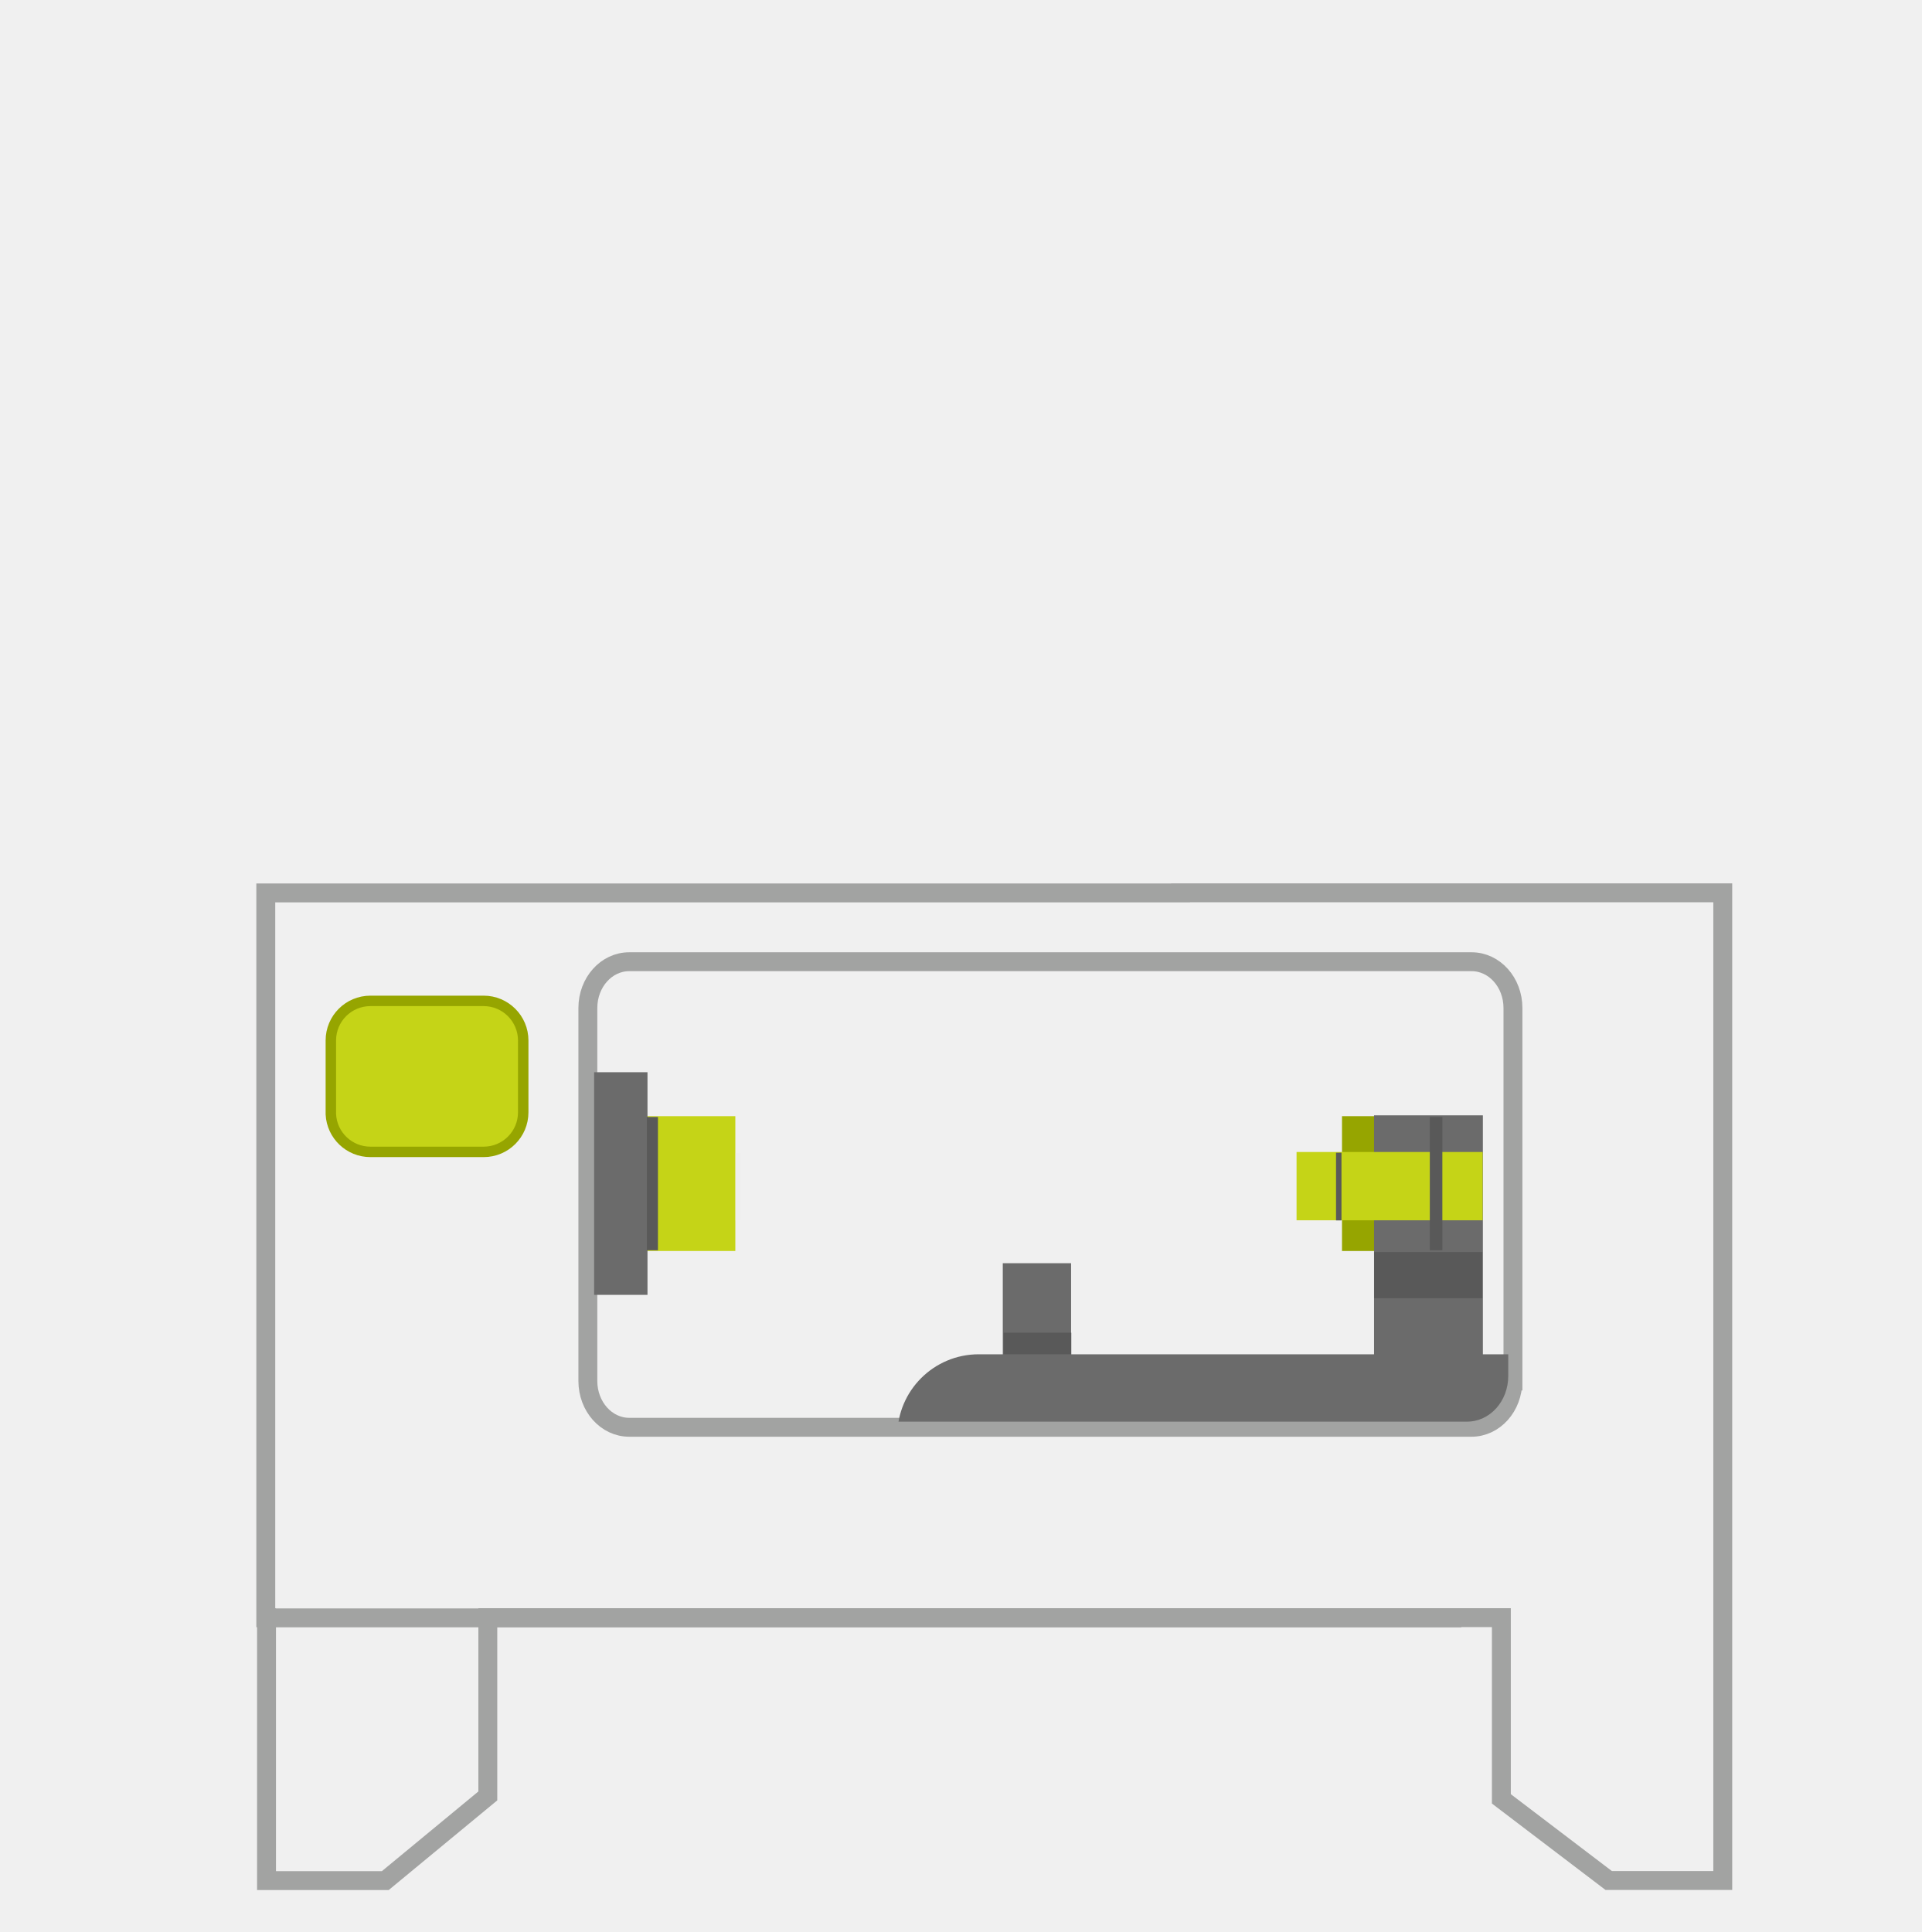
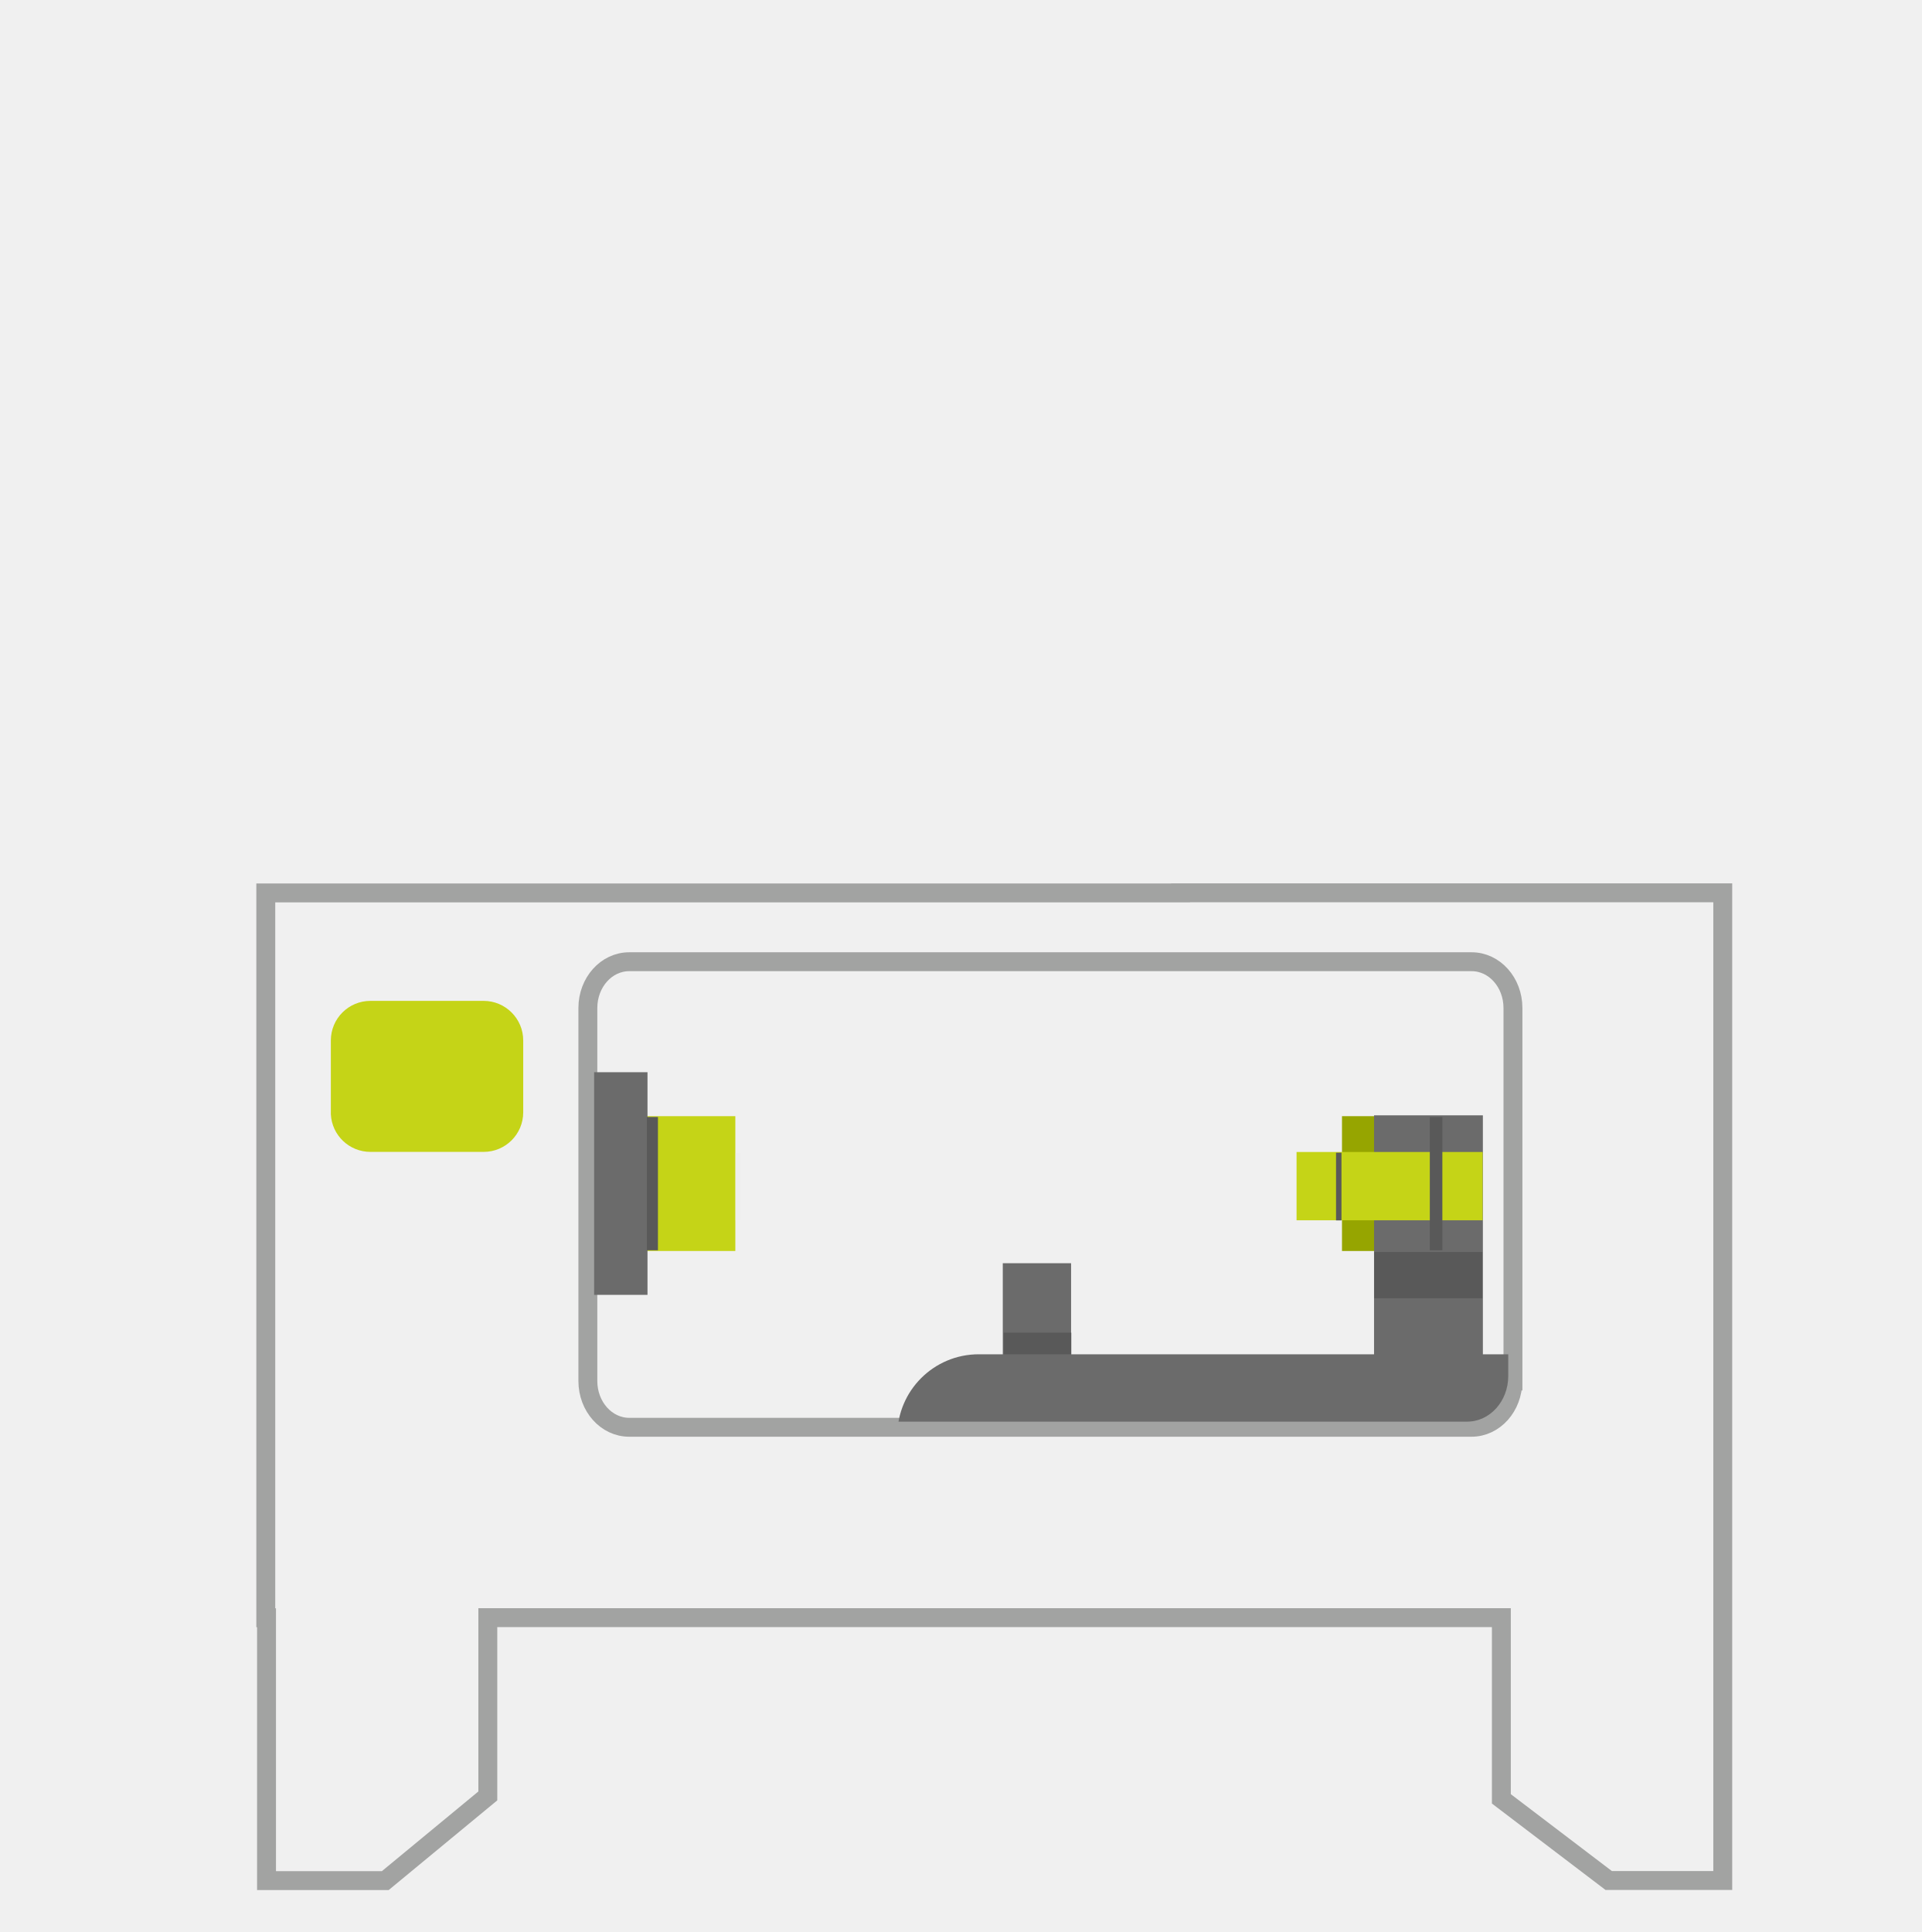
<svg xmlns="http://www.w3.org/2000/svg" id="Layer_1" version="1.1" viewBox="0 0 184 185">
  <defs>
    <style>
      .st0 {
        mask: url(#mask);
      }

      .st1 {
        fill: #96a500;
      }

      .st2 {
        fill: #595959;
      }

      .st3 {
        fill: none;
        stroke: #a2a3a2;
        stroke-miterlimit: 10;
        stroke-width: 1.81px;
      }

      .st4, .st5 {
        fill: #c5d417;
      }

      .st6 {
        fill: #fff;
      }

      .st7 {
        fill: #6b6b6b;
      }

      .st5 {
-         stroke: #96a500;
+        
      }

      .st8 {
        fill: #eee;
      }
    </style>
    <mask id="mask" x="56.29" y="92.09" width="118.61" height="53.17" maskUnits="userSpaceOnUse">
      <g id="mask0_2630_711">
        <path class="st6" d="M144.42,131.76c0,2.42-1.76,4.37-3.94,4.37H60.23c-2.17,0-3.94-1.96-3.94-4.37v-35.3c0-2.42,1.76-4.37,3.94-4.37h80.25c2.17,0,3.94,1.96,3.94,4.37v35.3Z" />
      </g>
    </mask>
  </defs>
  <path class="st7" d="M96.02,136.66h6.54v-15.7h-6.54v15.7Z" />
  <path class="st2" d="M96.1,127.61v2.54h6.48v-2.54h-6.48Z" />
  <path class="st3" d="M113.05,85.5H25.45v69.41h.07v25.17h11.37l9.82-8.11v-17.07h97.05v17.35l10.28,7.82h10.92v-94.58h-51.91ZM144.86,132.24c0,2.45-1.77,4.43-3.96,4.43H60.25c-2.19,0-3.96-1.98-3.96-4.43v-35.72c0-2.45,1.77-4.43,3.96-4.43h80.66c2.19,0,3.96,1.98,3.96,4.43v35.72Z" />
  <path class="st4" d="M59.83,106.88v12.91h10.58v-12.91h-10.58Z" />
  <path class="st7" d="M56.89,102.67v21.32h5.11v-21.32h-5.11Z" />
  <path class="st8" d="M70.9,110.38h-.46v6.48h.46v-6.48Z" />
  <path class="st2" d="M63,106.96h-1.06v12.76h1.06v-12.76Z" />
  <path class="st1" d="M128.5,106.88v12.91h12.01v-12.91h-12.01Z" />
  <path class="st7" d="M131.57,106.8v25.95h10.42v-25.95h-10.42Z" />
  <path class="st4" d="M124.15,110.31v6.54h17.82v-6.54h-17.82Z" />
  <path class="st2" d="M127.93,116.86h.52v-6.48h-.52v6.48Z" />
  <path class="st2" d="M136.91,119.72h1.2v-12.76h-1.2v12.76Z" />
  <path class="st2" d="M131.58,119.89v4.42h10.36v-4.42h-10.36Z" />
  <path class="st5" d="M31.68,106.51v-6.88c0-2.1,1.7-3.79,3.79-3.79h10.84c2.09,0,3.79,1.7,3.79,3.79v6.88c0,2.1-1.7,3.79-3.79,3.79h-10.84c-2.03,0-3.69-1.59-3.79-3.6v-.2Z" />
-   <path class="st3" d="M118.73,154.92h21.19H25.52" />
  <g class="st0">
    <path class="st7" d="M167.1,145.26c4.31,0,7.8-3.49,7.8-7.79s-3.49-7.79-7.8-7.79h-73.38c-4.31,0-7.8,3.49-7.8,7.79s3.49,7.79,7.8,7.79h73.38Z" />
  </g>
</svg>
